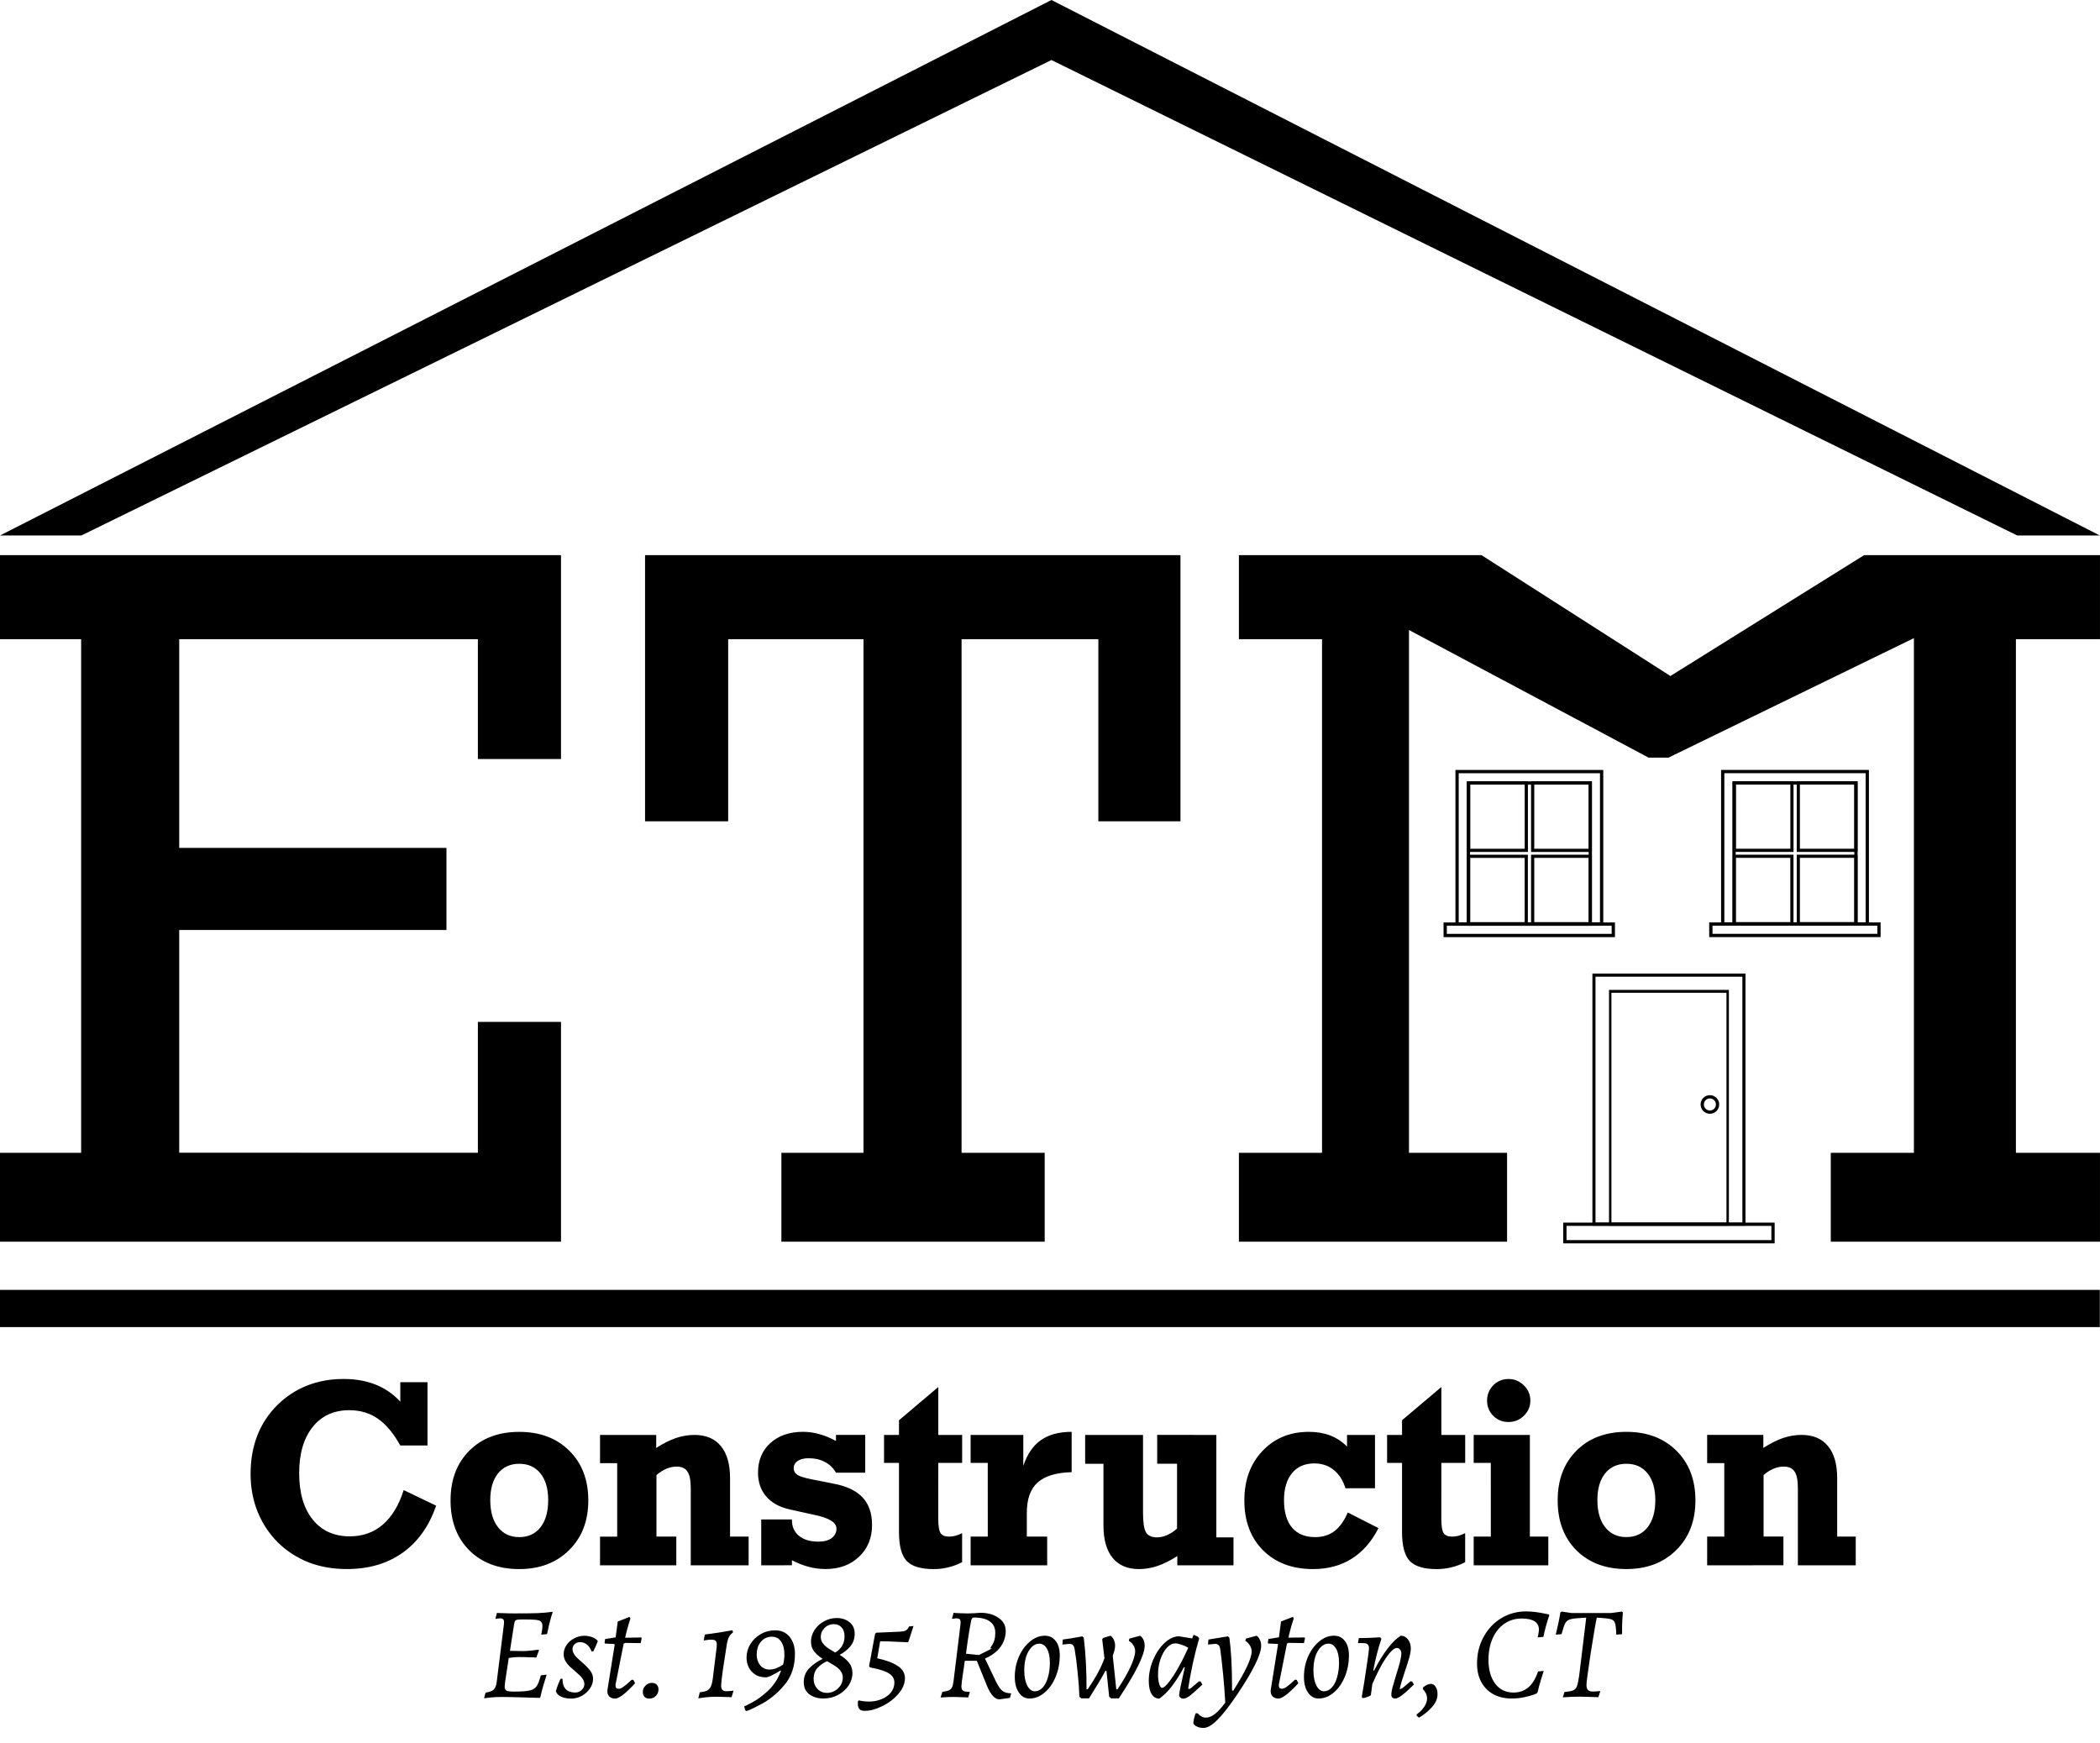
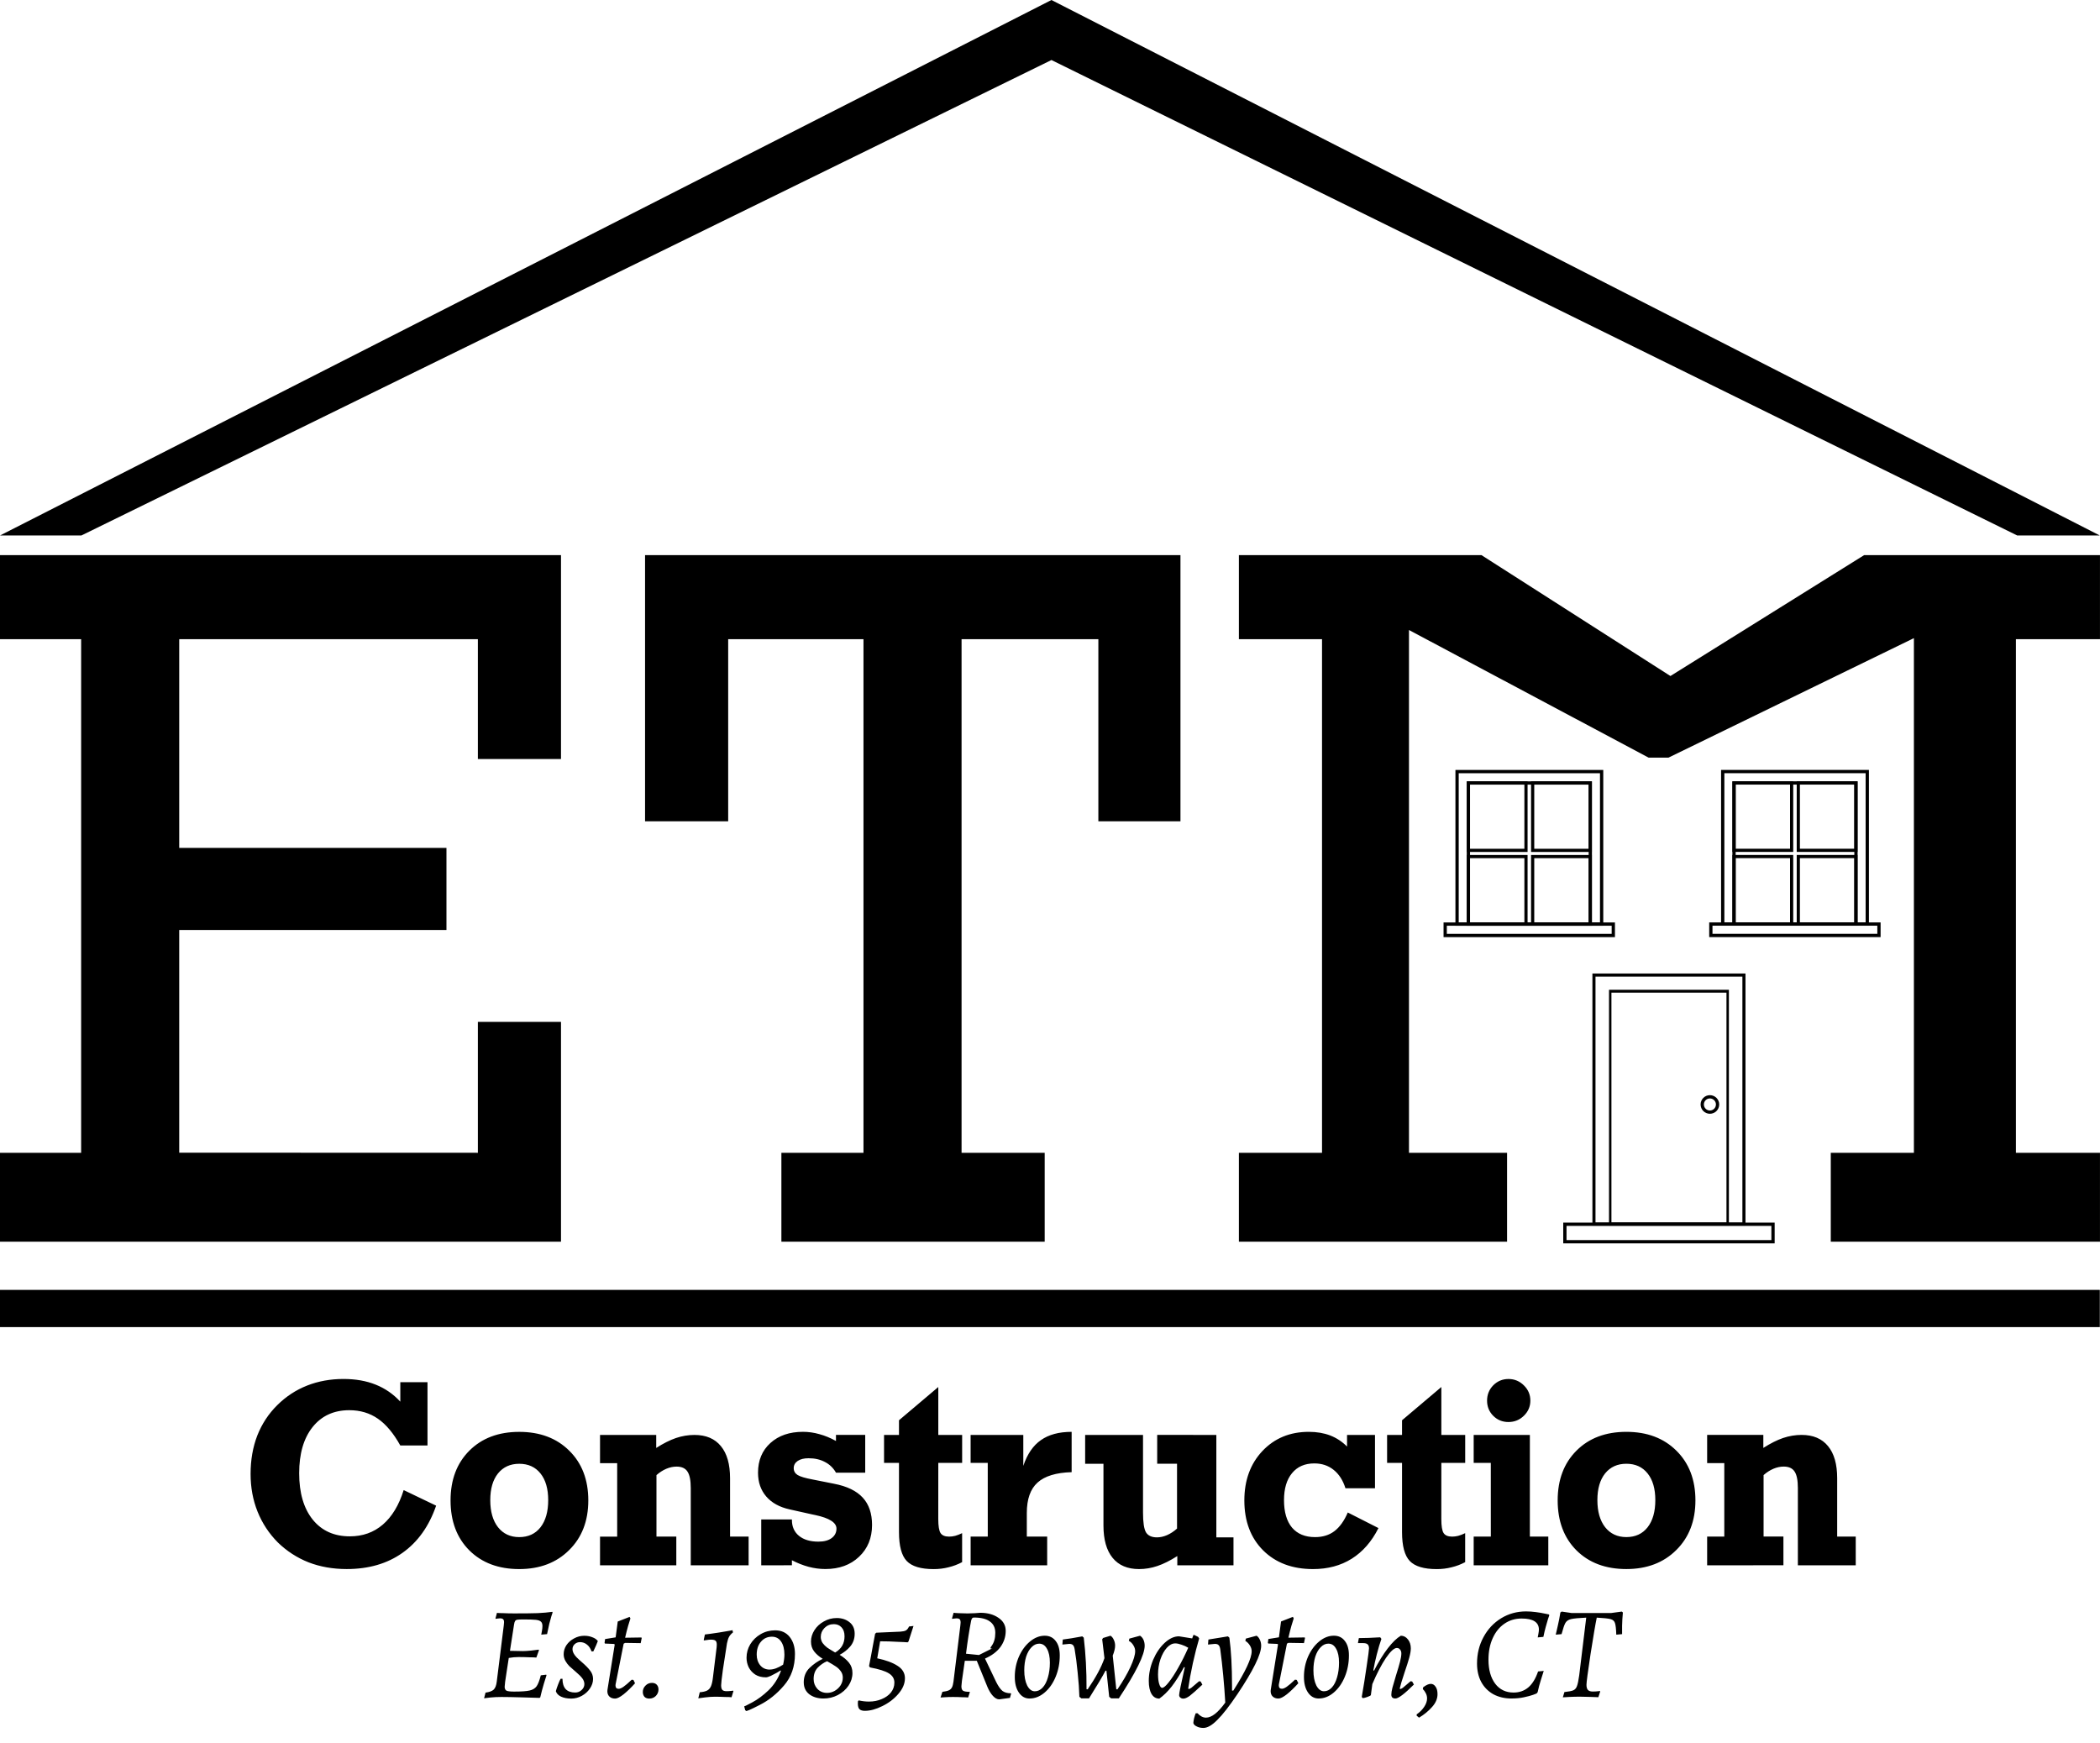
<svg xmlns="http://www.w3.org/2000/svg" xmlns:ns1="http://www.openswatchbook.org/uri/2009/osb" xmlns:xlink="http://www.w3.org/1999/xlink" id="logo" width="22.459mm" height="18.637mm" version="1.1" viewBox="0 0 22.459 18.637">
  <defs id="defs2">
    <linearGradient id="linearGradient4595" ns1:paint="solid">
      <stop id="stop4593" offset="0" style="stop-color:#000000;stop-opacity:1" />
    </linearGradient>
  </defs>
  <g id="layer1" transform="translate(0,-278.363)">
    <g id="text12" aria-label="ETM" style="font-style:normal;font-variant:normal;font-weight:normal;font-stretch:normal;font-size:10.583px;line-height:0;font-family:'GeoSlb712 Md BT';-inkscape-font-specification:'GeoSlb712 Md BT';letter-spacing:0px;word-spacing:0px;fill:#000000;fill-opacity:1;stroke:none;stroke-width:0.265" transform="translate(21.71074,188.7338)">
      <path id="path49" d="m -6.642,96.367 v 5.591 h 1.049 v 0.951 h -2.868 v -0.951 h 0.889 v -5.493 h -0.889 v -0.899 h 2.594 l 2.021,1.293 2.072,-1.293 h 2.522 v 0.899 h -0.899 v 5.493 h 0.899 v 0.951 H -2.131 v -0.951 h 0.889 v -5.504 l -2.625,1.278 h -0.212 z m -4.785,0.098 v 5.493 h 0.889 v 0.951 h -2.816 v -0.951 h 0.878 v -5.493 h -1.447 v 1.948 h -0.889 v -2.847 h 5.726 v 2.847 h -0.878 v -1.948 z m -5.173,5.493 v -1.4 h 0.889 v 2.351 h -6 v -0.951 h 0.868 v -5.493 h -0.868 v -0.899 h 6 v 2.181 h -0.889 v -1.282 h -3.194 v 2.232 h 2.858 v 0.878 h -2.858 v 2.382 z" style="stroke-width:0.265" />
    </g>
    <rect style="fill:#000000;fill-opacity:1;stroke:none;stroke-width:0;stroke-miterlimit:4;stroke-dasharray:none;stroke-opacity:1" id="rect1289" width="22.457" height="0.398" x="0" y="292.158" />
    <text xml:space="preserve" style="font-style:normal;font-variant:normal;font-weight:normal;font-stretch:normal;font-size:10.583px;line-height:0;font-family:'GeoSlb712 Md BT';-inkscape-font-specification:'GeoSlb712 Md BT';letter-spacing:0px;word-spacing:0px;fill:#000000;fill-opacity:1;stroke:none;stroke-width:0.265" x="4.531" y="294.181" id="text1293">
      <tspan id="tspan1291" x="4.531" y="296.93" style="stroke-width:0.265" />
    </text>
    <flowRoot xml:space="preserve" id="flowRoot1295" style="font-style:normal;font-variant:normal;font-weight:normal;font-stretch:normal;font-size:40px;line-height:0;font-family:'GeoSlb712 Md BT';-inkscape-font-specification:'GeoSlb712 Md BT';letter-spacing:0px;word-spacing:0px;fill:#000000;fill-opacity:1;stroke:none" transform="translate(0,-5.2)">
      <flowRegion id="flowRegion1297">
        <rect id="rect1299" width="273" height="44.5" x="-261.375" y="1090.895" />
      </flowRegion>
      <flowPara id="flowPara1301" />
    </flowRoot>
    <g aria-label="Construction" transform="matrix(0.2645833,0,0,0.2645833,0,-5.401194)" style="font-style:normal;font-variant:normal;font-weight:normal;font-stretch:normal;font-size:40px;line-height:0;font-family:'GeoSlb712 Md BT';-inkscape-font-specification:'GeoSlb712 Md BT';text-align:center;letter-spacing:0px;word-spacing:0px;text-anchor:middle;fill:#000000;fill-opacity:1;stroke:none" id="flowRoot1303" />
  </g>
  <g id="layer5" transform="translate(0,2.072018)">
    <g aria-label="Est. 1985 Rowayton, CT" transform="matrix(0.2645833,0,0,0.2645833,3.3767353e-8,-286.5547)" style="font-style:normal;font-variant:normal;font-weight:normal;font-stretch:normal;font-size:8px;line-height:0;font-family:'GeoSlb712 Md BT';-inkscape-font-specification:'GeoSlb712 Md BT';text-align:center;letter-spacing:0px;word-spacing:0px;text-anchor:middle;fill:#000000;fill-opacity:1;stroke:none" id="flowRoot1315">
      <path id="path896" style="font-style:italic;font-variant:normal;font-weight:normal;font-stretch:normal;font-size:5.333px;font-family:Alegreya;-inkscape-font-specification:'Alegreya Italic'" d="m 64.117,1140.597 q -0.453,0.021 -0.613,0.059 -0.16,0.037 -0.229,0.155 -0.064,0.112 -0.155,0.453 l -0.235,0.021 q 0.021,-0.08 0.08,-0.347 0.064,-0.272 0.107,-0.549 l 0.053,-0.037 0.405,0.059 h 1.589 l 0.437,-0.059 0.043,0.037 q -0.027,0.277 -0.032,0.539 0,0.261 0,0.336 l -0.235,0.021 q -0.011,-0.347 -0.053,-0.469 -0.037,-0.123 -0.181,-0.16 -0.139,-0.037 -0.555,-0.059 -0.08,0.379 -0.251,1.472 -0.165,1.093 -0.165,1.243 0,0.144 0.059,0.208 0.059,0.064 0.192,0.064 0.117,0 0.192,-0.01 0.08,-0.01 0.101,-0.011 l 0.011,0.021 -0.075,0.229 q -0.08,0 -0.304,-0.011 -0.224,-0.01 -0.443,-0.01 -0.213,0 -0.416,0.01 -0.197,0.011 -0.272,0.016 l 0.064,-0.213 q 0.256,-0.027 0.357,-0.069 0.107,-0.048 0.149,-0.171 0.048,-0.123 0.091,-0.432 z m -3.016,3.269 q -0.416,0 -0.736,-0.171 -0.315,-0.176 -0.491,-0.496 -0.171,-0.32 -0.171,-0.747 0,-0.587 0.261,-1.067 0.261,-0.485 0.715,-0.763 0.453,-0.277 1.008,-0.277 0.187,0 0.389,0.027 0.208,0.027 0.352,0.059 0.144,0.027 0.181,0.037 l 0.016,0.032 q -0.011,0.032 -0.053,0.155 -0.037,0.117 -0.091,0.315 -0.053,0.192 -0.096,0.405 l -0.229,0.021 q 0.005,-0.032 0.027,-0.139 0.021,-0.112 0.021,-0.176 0,-0.448 -0.699,-0.448 -0.389,0 -0.693,0.208 -0.304,0.208 -0.475,0.587 -0.171,0.379 -0.171,0.869 0,0.608 0.272,0.971 0.272,0.357 0.741,0.357 0.352,0 0.597,-0.208 0.245,-0.208 0.395,-0.645 l 0.229,-0.021 q -0.027,0.08 -0.112,0.352 -0.085,0.267 -0.133,0.501 l -0.032,0.048 q 0,0.01 -0.149,0.064 -0.149,0.053 -0.379,0.101 -0.224,0.048 -0.496,0.048 z m -3.576,-0.453 q 0.181,-0.139 0.309,-0.139 0.117,0 0.192,0.112 0.08,0.107 0.08,0.304 0,0.277 -0.224,0.523 -0.224,0.251 -0.523,0.427 l -0.096,-0.08 v -0.053 q 0.187,-0.128 0.304,-0.304 0.117,-0.176 0.117,-0.341 0,-0.107 -0.048,-0.203 -0.048,-0.101 -0.123,-0.171 z m -0.374,-0.112 q -0.565,0.565 -0.747,0.565 -0.165,0 -0.165,-0.155 0,-0.107 0.043,-0.277 0.048,-0.176 0.149,-0.512 0.107,-0.336 0.16,-0.544 0.053,-0.208 0.053,-0.336 0,-0.096 -0.053,-0.155 -0.048,-0.064 -0.128,-0.064 -0.165,0 -0.443,0.405 -0.272,0.405 -0.549,1.056 l -0.059,0.443 q -0.005,0.027 -0.139,0.075 -0.128,0.048 -0.192,0.048 l -0.037,-0.048 q 0.107,-0.608 0.197,-1.237 0.096,-0.635 0.096,-0.725 0,-0.112 -0.053,-0.16 -0.053,-0.053 -0.176,-0.053 h -0.219 l 0.037,-0.203 q 0.368,0 0.864,-0.032 l 0.048,0.064 q -0.096,0.272 -0.187,0.629 -0.091,0.357 -0.139,0.64 l 0.027,0.016 q 0.277,-0.539 0.555,-0.901 0.283,-0.368 0.528,-0.512 0.171,0 0.288,0.149 0.117,0.144 0.117,0.363 0,0.144 -0.064,0.379 -0.064,0.229 -0.187,0.587 -0.16,0.48 -0.197,0.656 l 0.016,0.021 q 0.037,0 0.107,-0.048 0.069,-0.053 0.315,-0.267 l 0.064,0.01 z m -3.847,0.565 q -0.267,0 -0.432,-0.24 -0.165,-0.24 -0.165,-0.635 0,-0.432 0.165,-0.816 0.171,-0.384 0.448,-0.613 0.283,-0.235 0.597,-0.235 0.283,0 0.443,0.213 0.165,0.208 0.165,0.581 0,0.464 -0.165,0.864 -0.165,0.4 -0.448,0.64 -0.283,0.24 -0.608,0.24 z m 0.213,-0.293 q 0.176,0 0.315,-0.149 0.139,-0.149 0.213,-0.411 0.08,-0.267 0.08,-0.597 0,-0.357 -0.117,-0.56 -0.112,-0.208 -0.315,-0.208 -0.171,0 -0.309,0.144 -0.139,0.139 -0.219,0.384 -0.075,0.245 -0.075,0.549 0,0.373 0.117,0.613 0.123,0.235 0.309,0.235 z m -1.037,-0.325 q -0.245,0.272 -0.464,0.448 -0.219,0.171 -0.341,0.171 -0.144,0 -0.229,-0.08 -0.085,-0.08 -0.085,-0.219 l 0.005,-0.059 0.293,-1.829 -0.027,-0.021 -0.368,-0.016 -0.016,-0.027 0.021,-0.155 0.427,-0.069 0.085,-0.64 0.48,-0.187 0.032,0.064 q -0.021,0.064 -0.091,0.293 -0.064,0.224 -0.123,0.485 l 0.651,-0.01 0.021,0.016 -0.043,0.213 -0.629,-0.01 -0.059,0.032 -0.325,1.637 -0.005,0.048 q 0,0.139 0.128,0.139 0.075,0 0.192,-0.08 0.123,-0.085 0.336,-0.288 l 0.069,0.01 z m -1.688,-1.92 q 0.085,0.053 0.133,0.165 0.053,0.107 0.053,0.24 0,0.523 -0.96,1.957 -0.485,0.72 -0.811,1.04 -0.32,0.325 -0.565,0.325 -0.155,0 -0.267,-0.059 -0.117,-0.053 -0.139,-0.139 0.005,-0.085 0.032,-0.197 0.027,-0.107 0.064,-0.197 h 0.075 q 0.16,0.176 0.341,0.176 0.341,0 0.779,-0.608 -0.064,-1.115 -0.203,-2.16 -0.021,-0.123 -0.069,-0.165 -0.043,-0.048 -0.149,-0.048 -0.037,0 -0.277,0.027 l 0.016,-0.203 0.789,-0.128 0.059,0.053 q 0.107,0.779 0.107,1.957 v 0.181 h 0.053 q 0.741,-1.163 0.741,-1.589 0,-0.117 -0.069,-0.229 -0.064,-0.112 -0.187,-0.192 l 0.021,-0.091 z m -2.746,2.155 q 0.037,0 0.107,-0.048 0.069,-0.053 0.315,-0.267 l 0.064,0.01 0.069,0.128 q -0.357,0.336 -0.512,0.453 -0.155,0.112 -0.256,0.112 -0.075,0 -0.123,-0.043 -0.048,-0.037 -0.048,-0.101 0,-0.117 0.229,-1.12 l -0.032,-0.011 q -0.261,0.48 -0.501,0.789 -0.24,0.304 -0.496,0.485 -0.203,0 -0.315,-0.187 -0.112,-0.192 -0.112,-0.528 0,-0.432 0.176,-0.853 0.181,-0.421 0.464,-0.683 0.288,-0.267 0.581,-0.267 l 0.533,0.085 0.048,-0.133 0.027,-0.01 0.165,0.08 0.043,0.064 q -0.128,0.427 -0.256,1.003 -0.123,0.571 -0.187,1.019 z m -1.072,-0.048 q 0.091,0 0.267,-0.224 0.181,-0.224 0.389,-0.597 0.213,-0.373 0.4,-0.8 -0.123,-0.075 -0.272,-0.123 -0.149,-0.053 -0.251,-0.053 -0.181,0 -0.341,0.176 -0.16,0.176 -0.261,0.469 -0.096,0.288 -0.096,0.608 0,0.235 0.048,0.389 0.048,0.155 0.117,0.155 z m -3.008,0.059 q 0.496,-0.725 0.677,-1.259 l -0.091,-0.763 0.037,-0.053 0.299,-0.091 q 0.085,0.053 0.133,0.165 0.053,0.107 0.053,0.24 0,0.155 -0.096,0.4 l 0.144,1.36 h 0.048 q 0.331,-0.485 0.523,-0.901 0.192,-0.416 0.192,-0.64 0,-0.123 -0.075,-0.24 -0.069,-0.117 -0.181,-0.176 l 0.021,-0.091 0.432,-0.117 q 0.091,0.059 0.139,0.165 0.048,0.107 0.048,0.24 0,0.544 -1.045,2.128 h -0.309 l -0.08,-0.064 -0.112,-1.056 h -0.037 q -0.181,0.347 -0.667,1.12 h -0.309 l -0.08,-0.064 q -0.011,-0.421 -0.069,-0.971 -0.053,-0.549 -0.123,-0.955 -0.021,-0.123 -0.069,-0.165 -0.043,-0.048 -0.149,-0.048 -0.037,0 -0.277,0.027 l 0.016,-0.203 q 0.309,-0.037 0.789,-0.128 l 0.059,0.053 q 0.117,0.976 0.112,2.085 z m -2.35,0.373 q -0.267,0 -0.432,-0.24 -0.165,-0.24 -0.165,-0.635 0,-0.432 0.165,-0.816 0.171,-0.384 0.448,-0.613 0.283,-0.235 0.597,-0.235 0.283,0 0.443,0.213 0.165,0.208 0.165,0.581 0,0.464 -0.165,0.864 -0.165,0.4 -0.448,0.64 -0.283,0.24 -0.608,0.24 z m 0.213,-0.293 q 0.176,0 0.315,-0.149 0.139,-0.149 0.213,-0.411 0.08,-0.267 0.08,-0.597 0,-0.357 -0.117,-0.56 -0.112,-0.208 -0.315,-0.208 -0.171,0 -0.309,0.144 -0.139,0.139 -0.219,0.384 -0.075,0.245 -0.075,0.549 0,0.373 0.117,0.613 0.123,0.235 0.309,0.235 z m -2.947,-0.421 q -0.021,0.181 -0.021,0.219 0,0.139 0.069,0.181 0.069,0.043 0.267,0.043 l 0.005,0.016 -0.069,0.213 q -0.064,-0.01 -0.24,-0.011 -0.176,-0.01 -0.379,-0.01 -0.176,0 -0.315,0.01 -0.139,0.01 -0.181,0.011 l 0.075,-0.229 q 0.171,-0.021 0.256,-0.059 0.085,-0.037 0.128,-0.117 0.043,-0.08 0.064,-0.24 l 0.277,-2.261 q 0.011,-0.096 0.011,-0.123 0,-0.096 -0.037,-0.133 -0.037,-0.037 -0.128,-0.037 -0.053,0 -0.107,0.01 -0.048,0.01 -0.064,0.01 l -0.011,-0.021 0.064,-0.224 q 0.059,0.01 0.224,0.016 0.165,0.01 0.336,0.01 0.155,0 0.304,-0.01 0.155,-0.011 0.213,-0.016 0.443,0 0.736,0.203 0.293,0.197 0.293,0.528 0,0.357 -0.213,0.651 -0.213,0.288 -0.624,0.469 l 0.453,0.949 q 0.128,0.256 0.251,0.357 0.128,0.096 0.336,0.096 l 0.016,0.016 -0.048,0.171 -0.432,0.059 q -0.128,0 -0.256,-0.139 -0.128,-0.139 -0.224,-0.368 l -0.427,-1.051 h -0.485 z m 0.688,-1.045 q 1.008,-0.507 0.683,-0.336 -0.32,0.165 -0.171,-0.032 0.149,-0.203 0.149,-0.528 0,-0.304 -0.219,-0.459 -0.213,-0.16 -0.645,-0.16 -0.048,0 -0.069,0.027 -0.021,0.021 -0.043,0.096 -0.112,0.571 -0.208,1.339 z m -2.992,0.944 q 0,0.32 -0.267,0.629 -0.261,0.304 -0.645,0.491 -0.384,0.192 -0.709,0.192 -0.144,0 -0.213,-0.064 -0.069,-0.064 -0.069,-0.235 0,-0.059 0.005,-0.091 l 0.032,-0.032 q 0.208,0.048 0.411,0.048 0.283,0 0.517,-0.101 0.235,-0.096 0.373,-0.267 0.139,-0.176 0.139,-0.4 0,-0.235 -0.224,-0.373 -0.219,-0.139 -0.763,-0.24 l -0.037,-0.059 q 0.08,-0.395 0.149,-0.789 0.075,-0.395 0.096,-0.512 l 0.048,-0.043 0.976,-0.043 q 0.149,-0.011 0.219,-0.048 0.075,-0.043 0.128,-0.16 l 0.181,-0.021 -0.203,0.629 -0.037,0.032 q -0.091,-0.01 -0.416,-0.021 -0.325,-0.021 -0.693,-0.021 l -0.117,0.688 q 0.528,0.112 0.821,0.304 0.299,0.187 0.299,0.507 z m -4.09,0.165 q 0,-0.357 0.235,-0.587 0.235,-0.229 0.533,-0.368 -0.219,-0.133 -0.347,-0.299 -0.128,-0.165 -0.128,-0.4 0,-0.24 0.139,-0.459 0.139,-0.219 0.379,-0.352 0.24,-0.139 0.523,-0.139 0.304,0 0.512,0.165 0.213,0.165 0.213,0.469 0,0.304 -0.181,0.517 -0.181,0.208 -0.427,0.336 0.24,0.144 0.379,0.32 0.139,0.171 0.139,0.416 0,0.272 -0.16,0.512 -0.16,0.235 -0.432,0.379 -0.267,0.139 -0.581,0.139 -0.341,0 -0.571,-0.171 -0.224,-0.176 -0.224,-0.48 z m 0.688,-1.845 q 0,0.139 0.075,0.251 0.08,0.107 0.187,0.187 0.112,0.075 0.32,0.197 0.379,-0.219 0.379,-0.656 0,-0.235 -0.123,-0.363 -0.117,-0.128 -0.309,-0.128 -0.224,0 -0.379,0.155 -0.149,0.155 -0.149,0.357 z m 0.256,2.267 q 0.16,0 0.304,-0.08 0.149,-0.085 0.24,-0.224 0.091,-0.144 0.091,-0.315 0,-0.149 -0.085,-0.261 -0.085,-0.117 -0.203,-0.192 -0.117,-0.08 -0.347,-0.208 -0.208,0.085 -0.379,0.261 -0.165,0.171 -0.165,0.459 0,0.229 0.149,0.395 0.155,0.165 0.395,0.165 z m -3.352,0.539 q 0,0.021 0.325,-0.155 0.331,-0.176 0.661,-0.491 0.331,-0.32 0.501,-0.784 l -0.016,-0.016 q -0.032,0.021 -0.149,0.091 -0.112,0.064 -0.245,0.128 -0.133,0.059 -0.197,0.059 -0.256,0 -0.432,-0.112 -0.176,-0.117 -0.267,-0.299 -0.085,-0.181 -0.085,-0.379 0,-0.293 0.149,-0.544 0.155,-0.256 0.421,-0.411 0.267,-0.155 0.587,-0.155 0.373,0 0.587,0.267 0.213,0.267 0.213,0.688 0,0.763 -0.443,1.275 -0.437,0.512 -0.987,0.789 -0.549,0.283 -0.549,0.235 l -0.032,-0.027 z m 1.035,-1.483 q 0.235,0 0.539,-0.197 0.053,-0.229 0.053,-0.405 0,-0.331 -0.133,-0.528 -0.133,-0.197 -0.373,-0.197 -0.272,0 -0.443,0.203 -0.171,0.197 -0.171,0.523 0,0.256 0.144,0.432 0.144,0.171 0.384,0.171 z m -1.732,-1.045 q -0.091,0.555 -0.165,1.067 -0.069,0.512 -0.069,0.613 0,0.133 0.048,0.187 0.048,0.053 0.171,0.053 0.096,0 0.171,-0.01 0.075,-0.01 0.101,-0.011 l 0.005,0.021 -0.075,0.245 q -0.069,-0.01 -0.272,-0.011 -0.197,-0.01 -0.411,-0.01 -0.165,0 -0.384,0.027 -0.213,0.027 -0.277,0.037 l 0.059,-0.245 q 0.197,-0.016 0.299,-0.069 0.101,-0.053 0.155,-0.176 0.053,-0.123 0.08,-0.363 l 0.149,-1.216 q 0.005,-0.037 0.005,-0.101 0,-0.128 -0.059,-0.165 -0.053,-0.037 -0.181,-0.037 -0.069,0 -0.16,0.016 -0.091,0.011 -0.117,0.016 l -0.011,-0.016 0.048,-0.224 q 0.053,-0.01 0.213,-0.027 0.16,-0.021 0.363,-0.053 0.581,-0.096 0.539,-0.096 l 0.021,0.091 q -0.112,0.091 -0.16,0.181 -0.048,0.085 -0.085,0.267 z m -3.139,2.219 q -0.128,0 -0.197,-0.075 -0.064,-0.08 -0.064,-0.192 0,-0.149 0.107,-0.256 0.107,-0.112 0.261,-0.112 0.128,0 0.197,0.075 0.069,0.075 0.069,0.192 0,0.149 -0.107,0.261 -0.107,0.107 -0.267,0.107 z m -0.575,-0.619 q -0.245,0.272 -0.464,0.448 -0.219,0.171 -0.341,0.171 -0.144,0 -0.229,-0.08 -0.085,-0.08 -0.085,-0.219 l 0.005,-0.059 0.293,-1.829 -0.027,-0.021 -0.368,-0.016 -0.016,-0.027 0.021,-0.155 0.427,-0.069 0.085,-0.64 0.48,-0.187 0.032,0.064 q -0.021,0.064 -0.091,0.293 -0.064,0.224 -0.123,0.485 l 0.651,-0.01 0.021,0.016 -0.043,0.213 -0.629,-0.01 -0.059,0.032 -0.325,1.637 -0.005,0.048 q 0,0.139 0.128,0.139 0.075,0 0.192,-0.08 0.123,-0.085 0.336,-0.288 l 0.069,0.01 z m -2.933,-0.181 q 0,0.272 0.128,0.416 0.133,0.139 0.384,0.139 0.155,0 0.261,-0.101 0.112,-0.101 0.112,-0.24 0,-0.123 -0.085,-0.235 -0.085,-0.112 -0.251,-0.251 -0.176,-0.155 -0.272,-0.24 -0.091,-0.091 -0.16,-0.213 -0.069,-0.128 -0.069,-0.267 0,-0.197 0.112,-0.368 0.117,-0.171 0.309,-0.272 0.192,-0.107 0.411,-0.107 0.181,0 0.325,0.059 0.149,0.053 0.224,0.155 -0.037,0.112 -0.181,0.416 h -0.075 q -0.059,-0.176 -0.181,-0.272 -0.123,-0.101 -0.283,-0.101 -0.128,0 -0.219,0.085 -0.085,0.08 -0.085,0.203 0,0.149 0.16,0.32 0.101,0.101 0.213,0.197 0.224,0.192 0.341,0.347 0.117,0.149 0.117,0.336 0,0.203 -0.128,0.389 -0.123,0.181 -0.325,0.293 -0.203,0.112 -0.427,0.112 -0.245,0 -0.416,-0.08 -0.165,-0.08 -0.208,-0.219 0.032,-0.123 0.091,-0.272 0.059,-0.155 0.101,-0.229 z m -2.338,0.309 q 0,0.133 0.075,0.171 0.075,0.037 0.309,0.037 0.437,0 0.624,-0.043 0.192,-0.043 0.283,-0.171 0.091,-0.128 0.171,-0.443 l 0.219,-0.027 0.011,0.027 q -0.027,0.075 -0.107,0.341 -0.08,0.267 -0.144,0.544 l -0.027,0.027 q -0.171,-0.01 -0.709,-0.021 -0.533,-0.016 -0.832,-0.016 -0.24,0 -0.448,0.021 -0.203,0.021 -0.256,0.032 l 0.059,-0.229 q 0.235,-0.032 0.331,-0.123 0.096,-0.096 0.123,-0.325 l 0.283,-2.267 q 0.011,-0.096 0.011,-0.128 0,-0.091 -0.037,-0.123 -0.037,-0.037 -0.128,-0.037 -0.053,0 -0.107,0.01 -0.048,0.01 -0.069,0.01 l -0.005,-0.016 0.059,-0.224 q 0.064,0.01 0.261,0.011 0.197,0.01 0.437,0.01 0.613,0 0.949,-0.011 0.336,-0.016 0.592,-0.053 l 0.011,0.027 q -0.011,0.032 -0.048,0.144 -0.032,0.107 -0.085,0.309 -0.048,0.203 -0.091,0.421 l -0.235,0.021 q 0.011,-0.032 0.027,-0.144 0.021,-0.117 0.021,-0.203 0,-0.123 -0.059,-0.176 -0.059,-0.059 -0.208,-0.075 -0.149,-0.016 -0.491,-0.016 -0.187,0 -0.256,0.011 -0.064,0.011 -0.091,0.053 -0.027,0.037 -0.043,0.144 l -0.165,1.061 0.528,0.01 q 0.112,0 0.331,-0.021 0.224,-0.027 0.299,-0.037 l 0.016,0.021 -0.107,0.299 q -0.075,-0.01 -0.283,-0.011 -0.208,-0.01 -0.437,-0.01 -0.197,0 -0.395,0.037 -0.032,0.224 -0.091,0.592 -0.075,0.464 -0.075,0.571 z m 48.607,-4.896 v -1.161 h 0.693 v -2.969 H 69.005 v -1.141 h 2.271 v 0.526 q 0.432,-0.276 0.797,-0.401 0.37,-0.125 0.75,-0.125 0.698,0 1.068,0.453 0.37,0.448 0.37,1.297 v 2.359 h 0.75 v 1.161 h -2.339 v -3.125 q 0,-0.469 -0.135,-0.667 -0.13,-0.198 -0.438,-0.198 -0.208,0 -0.417,0.089 -0.208,0.089 -0.396,0.255 v 2.484 h 0.802 v 1.161 z m -3.266,-1.141 q 0.547,0 0.859,-0.396 0.312,-0.401 0.312,-1.099 0,-0.688 -0.312,-1.078 -0.312,-0.391 -0.859,-0.391 -0.542,0 -0.859,0.391 -0.312,0.391 -0.312,1.078 0,0.693 0.312,1.094 0.318,0.401 0.859,0.401 z m 2.792,-1.484 q 0,1.245 -0.776,2.01 -0.771,0.766 -2.016,0.766 -1.255,0 -2.016,-0.755 -0.76,-0.76 -0.76,-2.021 0,-1.25 0.76,-2.01 0.76,-0.76 2.016,-0.76 1.255,0 2.021,0.76 0.771,0.76 0.771,2.01 z m -8.422,-4.031 q 0,-0.365 0.25,-0.62 0.255,-0.255 0.615,-0.255 0.365,0 0.625,0.26 0.26,0.255 0.26,0.615 0,0.354 -0.26,0.609 -0.26,0.255 -0.625,0.255 -0.365,0 -0.615,-0.25 -0.25,-0.25 -0.25,-0.615 z m 0.151,2.516 H 59.568 v -1.13 h 2.271 v 4.109 h 0.745 v 1.161 H 59.568 v -1.161 h 0.693 z m -2,2.266 q 0,0.432 0.094,0.573 0.094,0.141 0.344,0.141 0.12,0 0.245,-0.031 0.13,-0.036 0.281,-0.109 v 1.172 q -0.266,0.141 -0.552,0.208 -0.281,0.073 -0.599,0.073 -0.776,0 -1.089,-0.328 -0.312,-0.328 -0.312,-1.167 v -2.797 h -0.604 v -1.13 h 0.604 v -0.594 l 1.589,-1.344 v 1.938 h 0.964 v 1.13 h -0.964 z m -3.875,-1.24 q -0.151,-0.484 -0.479,-0.745 -0.323,-0.26 -0.781,-0.26 -0.578,0 -0.901,0.396 -0.323,0.391 -0.323,1.089 0,0.719 0.323,1.109 0.328,0.385 0.932,0.385 0.464,0 0.781,-0.24 0.323,-0.245 0.542,-0.755 l 1.24,0.63 q -0.411,0.818 -1.083,1.24 -0.667,0.417 -1.562,0.417 -1.255,0 -2.016,-0.755 -0.76,-0.76 -0.76,-2.021 0,-1.219 0.729,-1.995 0.734,-0.776 1.875,-0.776 0.484,0 0.865,0.146 0.38,0.146 0.682,0.448 v -0.469 h 1.13 v 2.156 z m -5.219,-2.156 v 4.141 h 0.693 v 1.13 h -2.271 v -0.375 q -0.432,0.276 -0.802,0.401 -0.365,0.125 -0.745,0.125 -0.698,0 -1.068,-0.453 -0.37,-0.453 -0.37,-1.307 v -2.495 h -0.74 v -1.167 h 2.339 v 3.135 q 0,0.599 0.12,0.802 0.125,0.203 0.443,0.203 0.198,0 0.406,-0.089 0.214,-0.094 0.406,-0.266 v -2.62 h -0.802 v -1.167 z m -9.24,1.13 h -0.693 v -1.13 h 2.13 v 1.25 q 0.24,-0.714 0.714,-1.042 0.474,-0.333 1.24,-0.333 v 1.63 q -0.943,0.026 -1.38,0.422 -0.432,0.391 -0.432,1.229 v 0.953 h 0.823 v 1.161 h -3.094 v -1.161 h 0.693 z m -2,2.266 q 0,0.432 0.094,0.573 0.094,0.141 0.344,0.141 0.12,0 0.245,-0.031 0.13,-0.036 0.281,-0.109 v 1.172 q -0.266,0.141 -0.552,0.208 -0.281,0.073 -0.599,0.073 -0.776,0 -1.089,-0.328 -0.312,-0.328 -0.312,-1.167 v -2.797 h -0.604 v -1.13 h 0.604 v -0.594 l 1.589,-1.344 v 1.938 h 0.964 v 1.13 h -0.964 z m -7.156,1.875 v -1.854 h 1.24 v 0.021 q 0,0.406 0.286,0.641 0.286,0.234 0.786,0.234 0.339,0 0.531,-0.141 0.198,-0.146 0.198,-0.386 0,-0.364 -0.854,-0.547 -0.078,-0.016 -0.125,-0.026 l -0.911,-0.203 q -0.615,-0.135 -0.948,-0.521 -0.333,-0.385 -0.333,-0.964 0,-0.745 0.5,-1.198 0.5,-0.453 1.318,-0.453 0.333,0 0.661,0.094 0.333,0.089 0.672,0.276 v -0.245 h 1.182 v 1.526 h -1.182 q -0.161,-0.286 -0.448,-0.432 -0.281,-0.151 -0.661,-0.151 -0.276,0 -0.438,0.109 -0.161,0.109 -0.161,0.292 0,0.177 0.156,0.276 0.161,0.099 0.609,0.182 l 0.865,0.172 q 0.786,0.151 1.161,0.562 0.375,0.406 0.375,1.104 0,0.792 -0.526,1.286 -0.521,0.495 -1.359,0.495 -0.339,0 -0.677,-0.089 -0.333,-0.089 -0.677,-0.266 v 0.203 z m -6.516,0 v -1.161 h 0.693 v -2.969 h -0.693 v -1.141 h 2.271 v 0.526 q 0.432,-0.276 0.797,-0.401 0.37,-0.125 0.75,-0.125 0.698,0 1.068,0.453 0.37,0.448 0.37,1.297 v 2.359 h 0.75 v 1.161 h -2.339 v -3.125 q 0,-0.469 -0.135,-0.667 -0.13,-0.198 -0.438,-0.198 -0.208,0 -0.417,0.089 -0.208,0.089 -0.396,0.255 v 2.484 h 0.802 v 1.161 z m -3.266,-1.141 q 0.547,0 0.859,-0.396 0.312,-0.401 0.312,-1.099 0,-0.688 -0.312,-1.078 -0.312,-0.391 -0.859,-0.391 -0.542,0 -0.859,0.391 -0.312,0.391 -0.312,1.078 0,0.693 0.312,1.094 0.318,0.401 0.859,0.401 z m 2.792,-1.484 q 0,1.245 -0.776,2.01 -0.771,0.766 -2.016,0.766 -1.255,0 -2.016,-0.755 -0.76,-0.76 -0.76,-2.021 0,-1.25 0.76,-2.01 0.76,-0.76 2.016,-0.76 1.255,0 2.021,0.76 0.771,0.76 0.771,2.01 z m -7.599,-2.219 q -0.411,-0.74 -0.906,-1.083 -0.495,-0.344 -1.156,-0.344 -0.938,0 -1.484,0.682 -0.542,0.682 -0.542,1.865 0,1.193 0.547,1.875 0.547,0.677 1.5,0.677 0.781,0 1.333,-0.474 0.557,-0.479 0.844,-1.396 l 1.312,0.63 q -0.432,1.25 -1.359,1.906 -0.922,0.656 -2.255,0.656 -0.839,0 -1.542,-0.271 -0.698,-0.276 -1.245,-0.807 -0.536,-0.542 -0.818,-1.245 -0.281,-0.703 -0.281,-1.521 0,-0.849 0.271,-1.552 0.276,-0.703 0.807,-1.229 0.531,-0.526 1.208,-0.792 0.677,-0.266 1.469,-0.266 0.734,0 1.302,0.229 0.573,0.229 0.995,0.688 v -0.786 h 1.099 v 2.557 z" />
    </g>
  </g>
  <g id="layer2" transform="translate(0,2.072018)">
    <rect style="fill:none;stroke:#000000;stroke-width:0.035;stroke-miterlimit:4;stroke-dasharray:none;stroke-opacity:1" id="rect923" width="2.226" height="0.187" x="16.736" y="11.021" />
-     <rect style="fill:none;stroke:#000000;stroke-width:0.033;stroke-miterlimit:4;stroke-dasharray:none;stroke-opacity:1" id="rect931" width="1.604" height="2.663" x="17.047" y="8.357" />
-     <use x="0" y="0" xlink:href="#rect931" id="use971" transform="matrix(0.7831518,0,0,0.9354942,3.870532,0.7121876)" width="100%" height="100%" style="stroke-width:0.035;stroke-miterlimit:4;stroke-dasharray:none" />
+     <rect style="fill:none;stroke:#000000;stroke-width:0.033;stroke-miterlimit:4;stroke-dasharray:none;stroke-opacity:1" id="rect931" width="1.604" height="2.663" x="17.047" y="8.356" />
+     <use x="0" y="0" xlink:href="#rect931" id="use971" transform="matrix(0.7831518,0,0,0.9354942,3.870532,0.7117915)" width="100%" height="100%" style="stroke-width:0.035;stroke-miterlimit:4;stroke-dasharray:none" />
    <circle style="fill:none;stroke:#000000;stroke-width:0.035;stroke-miterlimit:4;stroke-dasharray:none;stroke-opacity:1" id="path979" cx="18.287" cy="9.74" r="0.082" />
  </g>
  <g id="layer3" transform="translate(0,2.072018)">
    <g id="g1269" transform="translate(-8.9236208e-8,-285.6461)">
      <rect y="291.826" x="15.583" height="1.631" width="1.546" id="rect935" style="fill:none;stroke:#000000;stroke-width:0.035;stroke-miterlimit:4;stroke-dasharray:none;stroke-opacity:1" />
      <rect style="fill:none;stroke:#000000;stroke-width:0.035;stroke-miterlimit:4;stroke-dasharray:none;stroke-opacity:1" id="use981" width="1.304" height="1.509" x="15.704" y="291.948" />
-       <rect y="292.732" x="15.707" height="0.721" width="0.616" id="rect1245" style="fill:none;fill-opacity:1;stroke:#000000;stroke-width:0.034;stroke-miterlimit:4;stroke-dasharray:none;stroke-opacity:1" />
-       <use height="100%" width="100%" transform="translate(0.6844845,-1.7212042e-4)" id="use1247" xlink:href="#rect1245" y="0" x="0" />
-       <use height="100%" width="100%" transform="translate(4.364723e-4,-0.7846069)" id="use1249" xlink:href="#rect1245" y="0" x="0" />
-       <use height="100%" width="100%" transform="translate(0.684048,6.1031563e-5)" id="use1251" xlink:href="#use1249" y="0" x="0" />
+       <rect y="292.735" x="15.704" height="0.721" width="0.616" id="rect1245" style="fill:none;fill-opacity:1;stroke:#000000;stroke-width:0.034;stroke-miterlimit:4;stroke-dasharray:none;stroke-opacity:1" />
+       <use height="100%" width="100%" transform="translate(0.6874657)" id="use1247" xlink:href="#rect1245" y="0" x="0" />
+       <use height="100%" width="100%" transform="translate(0,-0.7875061)" id="use1249" xlink:href="#rect1245" y="0" x="0" />
+       <use height="100%" width="100%" transform="translate(0.6874657)" id="use1251" xlink:href="#use1249" y="0" x="0" />
      <rect y="293.457" x="15.456" height="0.122" width="1.798" id="rect1260" style="fill:none;fill-opacity:1;stroke:#000000;stroke-width:0.035;stroke-miterlimit:4;stroke-dasharray:none;stroke-opacity:1" />
    </g>
    <use x="0" y="0" xlink:href="#g1269" id="use1271" transform="translate(2.841054,-3.5736542e-4)" width="100%" height="100%" />
  </g>
  <g id="layer4" transform="translate(0,2.072018)">
    <path style="fill:#000000;fill-opacity:1;stroke:#000000;stroke-width:0;stroke-linecap:butt;stroke-linejoin:miter;stroke-miterlimit:4;stroke-dasharray:none;stroke-opacity:1" d="M 22.457,3.655 H 21.574 L 11.245,-1.43 0.87,3.655 H 3.5364304e-8 L 11.245,-2.072 Z" id="path1287" />
  </g>
</svg>
